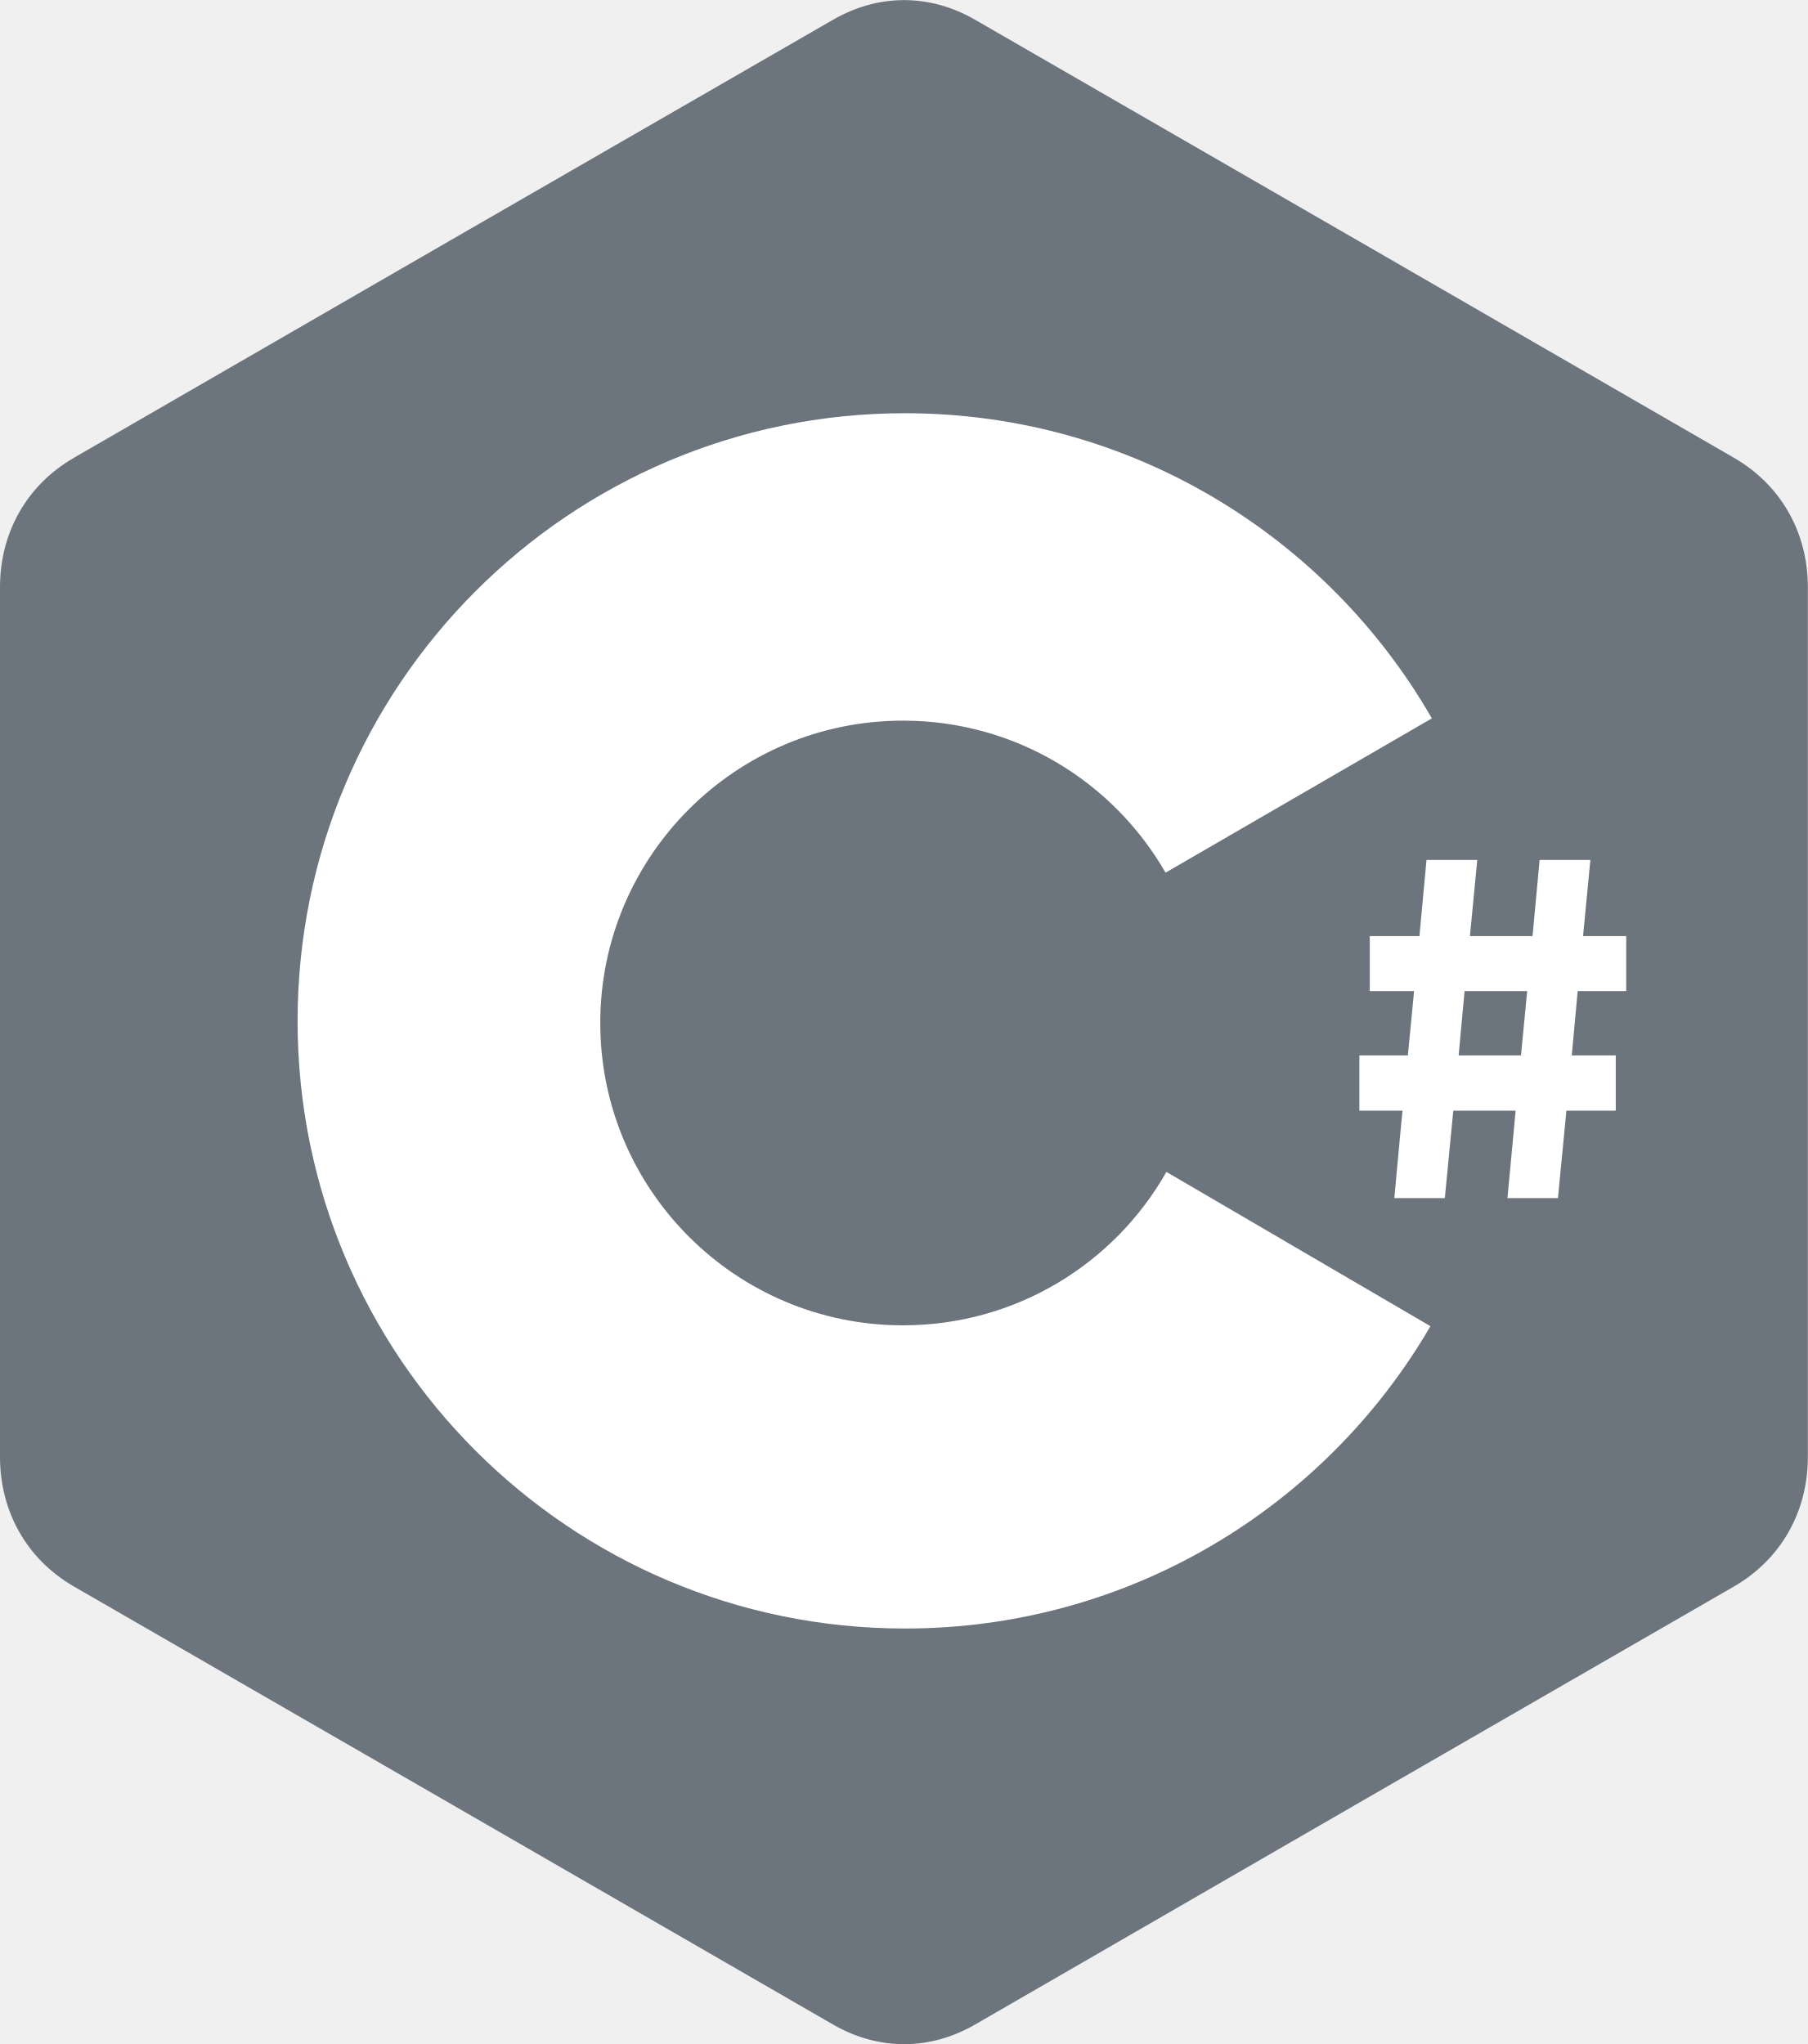
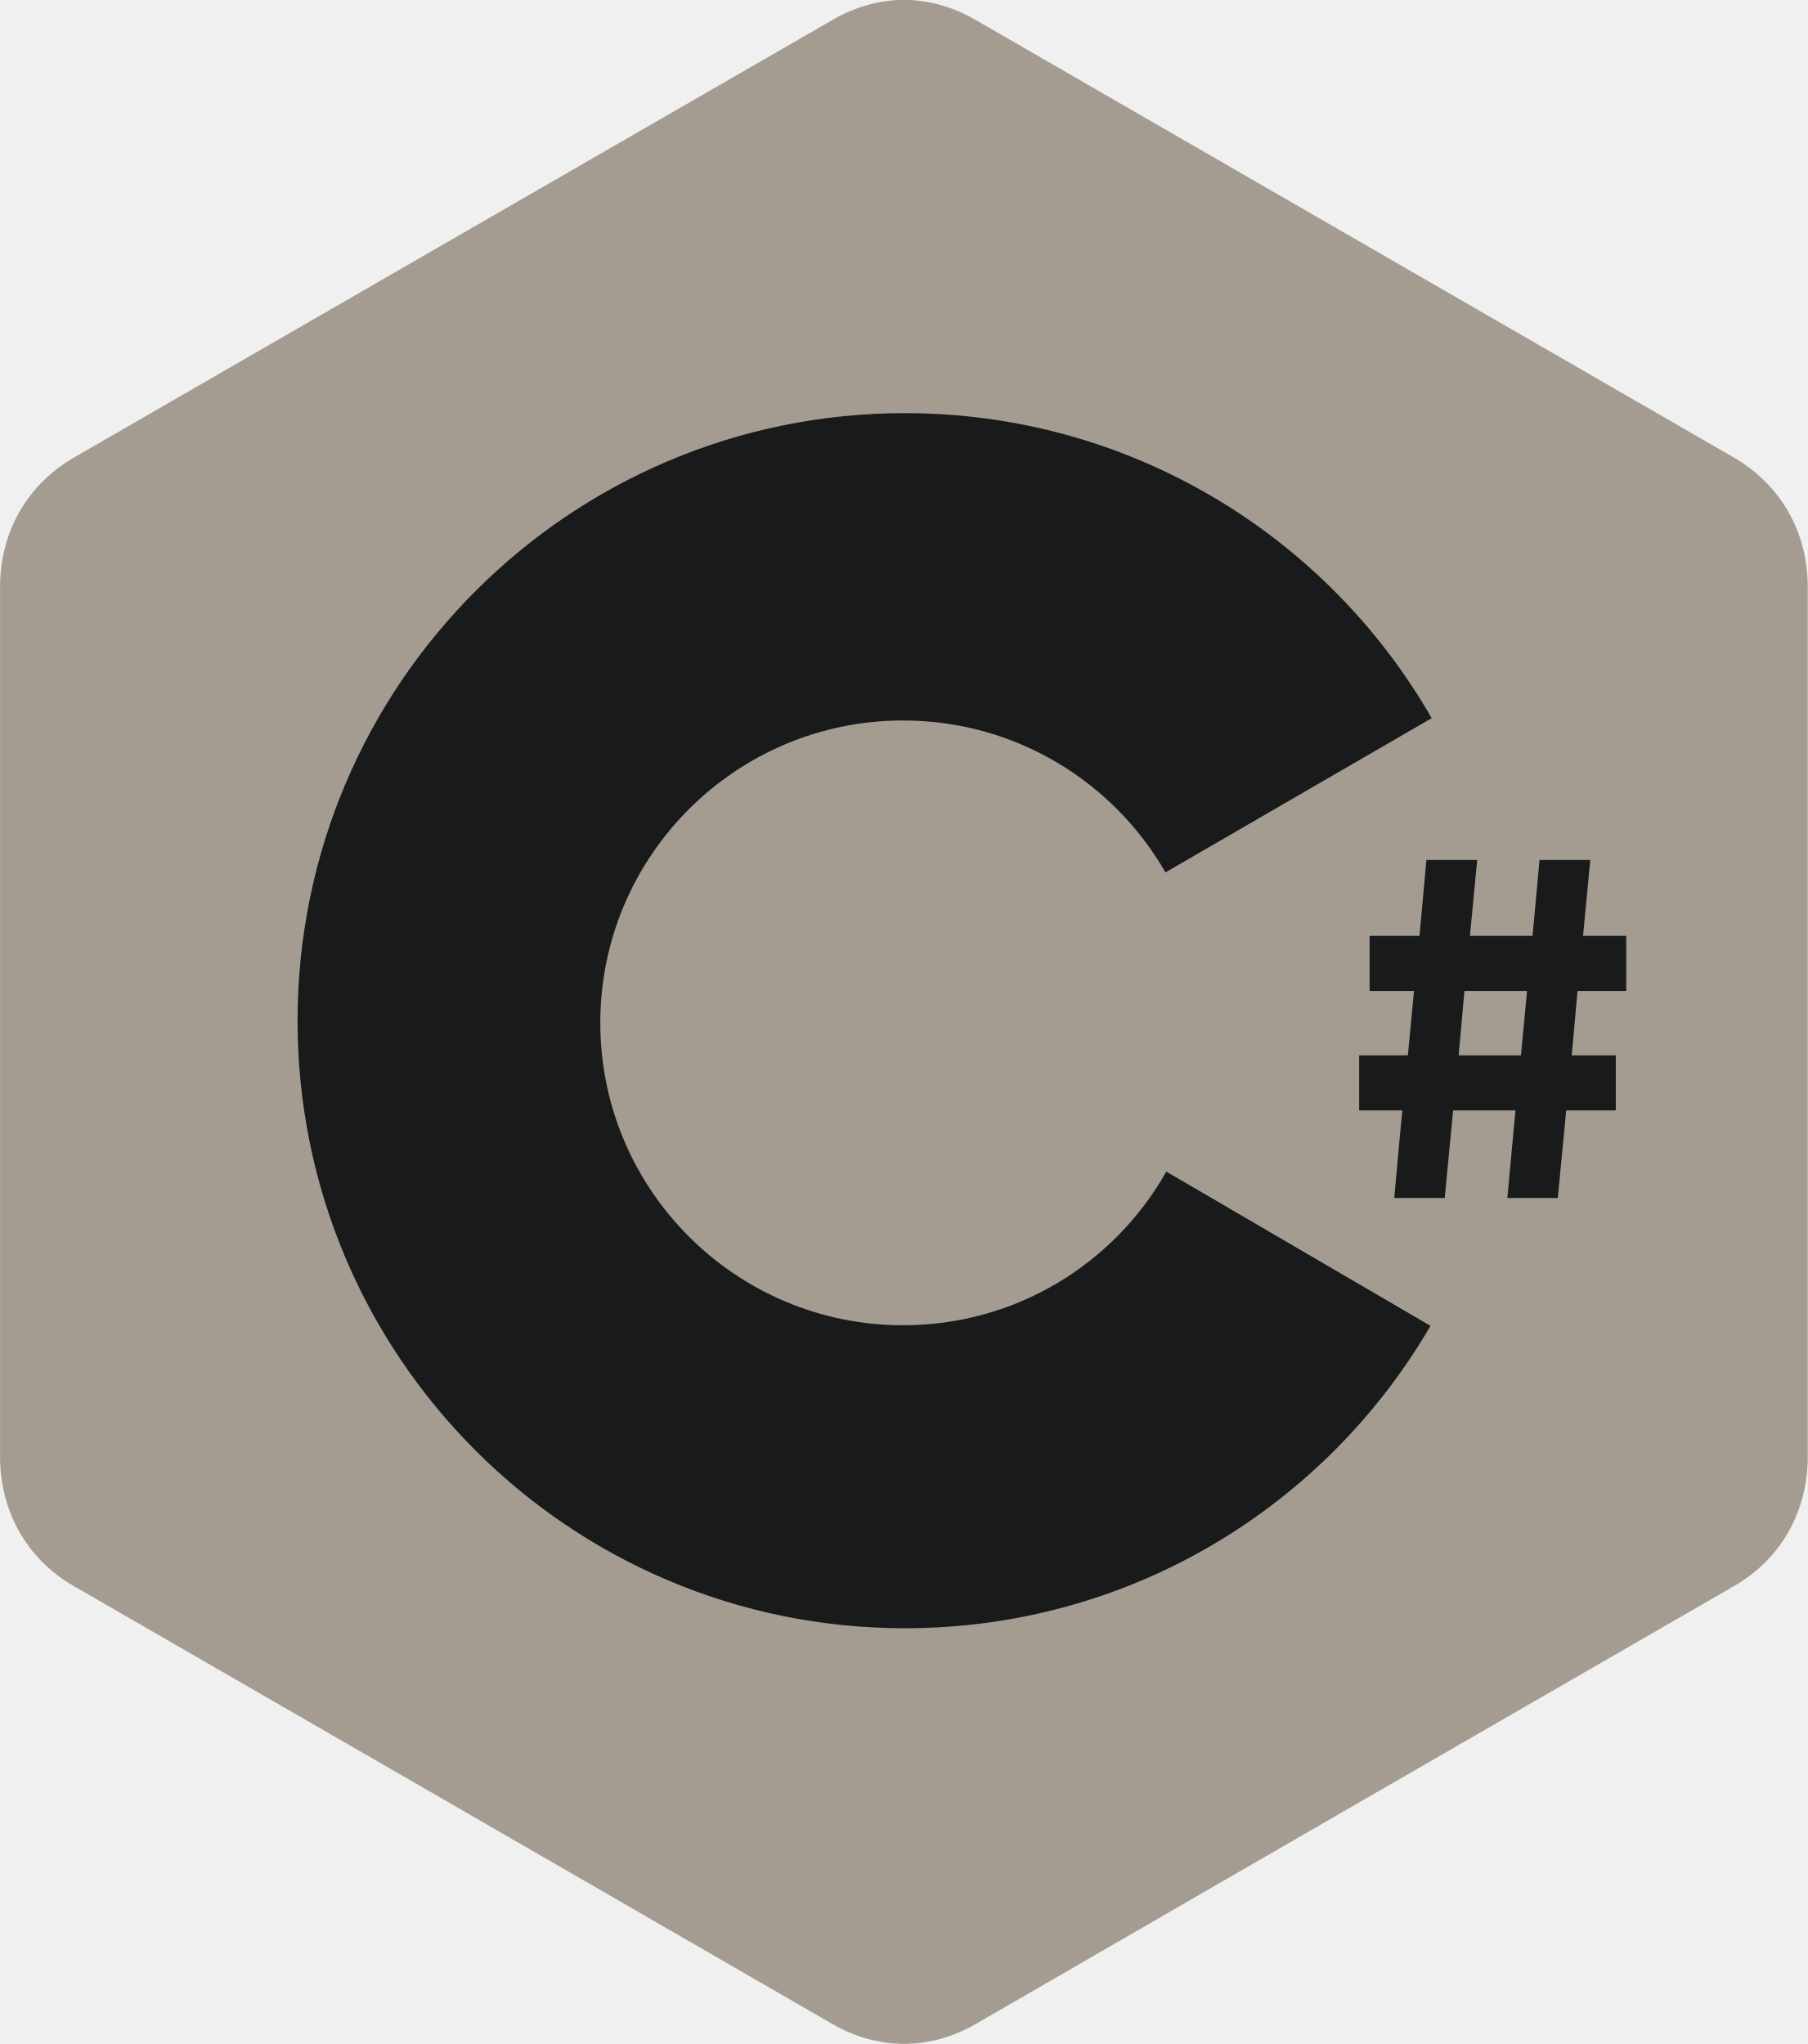
- <svg xmlns="http://www.w3.org/2000/svg" xml:space="preserve" width="62.341mm" height="70.495mm" version="1.1" style="shape-rendering:geometricPrecision; text-rendering:geometricPrecision; image-rendering:optimizeQuality; fill-rule:evenodd; clip-rule:evenodd" viewBox="0 0 6409 7247">
+ <svg xmlns="http://www.w3.org/2000/svg" xml:space="preserve" width="62.341mm" height="70.497mm" version="1.1" style="shape-rendering:geometricPrecision; text-rendering:geometricPrecision; image-rendering:optimizeQuality; fill-rule:evenodd; clip-rule:evenodd" viewBox="0 0 6234 7050">
  <defs>
    <style type="text/css">
   
    .fil1 {fill:none}
-     .fil0 {fill:#6C757D}
-     .fil2 {fill:white}
+     .fil2 {fill:#181A1B}
+     .fil0 {fill:#A49C90}
   
  </style>
  </defs>
  <g id="Camada_x0020_1">
-     <g id="_1799575816992">
-       <path class="fil0" d="M3457 70l1350 779 1340 774c166,96 262,264 262,459l0 1542 0 1541c0,196 -96,364 -262,460l-1340 773 -1350 780c-161,93 -343,93 -504,0l-1351 -780 -1340 -773c-166,-96 -262,-264 -262,-460l0 -1541 0 -1542c0,-195 96,-363 262,-459l1340 -774 1351 -779c161,-93 343,-93 504,0z" />
-       <path class="fil1" d="M4135 4155c-184,325 -533,544 -934,544 -592,0 -1073,-480 -1073,-1072 0,-592 481,-1072 1073,-1072 399,0 746,217 931,539" />
-       <path class="fil1" d="M5071 4702c-373,641 -1067,1072 -1863,1072 -1189,0 -2153,-964 -2153,-2154 0,-1190 964,-2155 2153,-2155 799,0 1497,436 1868,1082" />
-       <line class="fil1" x1="4135" y1="4155" x2="5074" y2="4704" />
-       <line class="fil1" x1="4131" y1="3095" x2="5080" y2="2545" />
-       <path class="fil1" d="M4876 3504l0 -239 239 0 0 239m0 239l0 239 -239 0 0 -239" />
-       <path class="fil1" d="M4876 3743l-238 0 0 -239 238 0m239 0l240 0 0 239 -240 0" />
-       <path class="fil1" d="M5772 3505l0 -239 239 0 0 239m0 239l0 238 -239 0 0 -238" />
-       <path class="fil1" d="M5772 3744l-238 0 0 -239 238 0m239 0l240 0 0 239 -240 0" />
-       <path class="fil2" d="M3201 4699c-592,0 -1073,-480 -1073,-1072 0,-592 481,-1072 1073,-1072 399,0 746,217 931,539l944 -547c-371,-646 -1069,-1082 -1868,-1082 -1189,0 -2153,965 -2153,2155 0,1190 964,2154 2153,2154 796,0 1490,-431 1863,-1072l-936 -547c-184,325 -533,544 -934,544z" />
-       <path class="fil2" d="M5171 3742l21 -228 222 0 -22 228 -221 0zm441 -423l26 -270 -180 0 -25 270 -222 0 26 -270 -180 0 -25 270 -66 0 -110 0 0 195 110 0 47 0 -22 228 -25 0 -147 0 0 196 147 0 6 0 -6 61 -23 249 23 0 156 0 30 -310 221 0 -29 310 179 0 30 -310 175 0 0 -196 -156 0 21 -228 172 0 0 -195 -153 0z" />
+     <g id="_1392028770576">
+       <path class="fil0" d="M3363 68l1313 758 1303 752c162,94 255,257 255,447l0 1500 0 1499c0,190 -93,354 -255,447l-1303 752 -1313 759c-157,90 -334,90 -491,0l-1314 -759 -1303 -752c-162,-93 -255,-257 -255,-447l0 -1499 0 -1500c0,-190 93,-353 255,-447l1303 -752 1314 -758c157,-91 334,-91 491,0z" />
+       <path class="fil1" d="M4022 4041c-179,316 -518,530 -908,530 -576,0 -1044,-467 -1044,-1043 0,-576 468,-1043 1044,-1043 388,0 725,211 905,524" />
+       <path class="fil1" d="M4933 4573c-363,624 -1038,1043 -1813,1043 -1156,0 -2094,-938 -2094,-2095 0,-1158 938,-2096 2094,-2096 778,0 1457,424 1817,1052" />
+       <line class="fil1" x1="4022" y1="4041" x2="4936" y2="4575" />
+       <line class="fil1" x1="4018" y1="3010" x2="4941" y2="2475" />
+       <path class="fil1" d="M4743 3408l0 -232 232 0 0 232m0 233l0 232 -232 0 0 -232" />
+       <path class="fil1" d="M4743 3641l-232 0 0 -233 232 0m232 0l234 0 0 233 -234 0" />
+       <path class="fil1" d="M5614 3409l0 -232 233 0 0 232m0 233l0 231 -233 0 0 -231" />
+       <path class="fil1" d="M5614 3642l-231 0 0 -233 231 0m233 0l233 0 0 233 -233 0" />
+       <path class="fil2" d="M3114 4571c-576,0 -1044,-467 -1044,-1043 0,-576 468,-1043 1044,-1043 388,0 725,211 905,524l918 -532c-360,-628 -1039,-1052 -1817,-1052 -1156,0 -2094,938 -2094,2096 0,1158 938,2095 2094,2095 775,0 1450,-419 1813,-1043l-911 -532c-179,317 -518,530 -908,530l0 0z" />
+       <path class="fil2" d="M5030 3640l20 -222 216 0 -21 222 -215 0zm429 -412l25 -262 -175 0 -24 262 -216 0 25 -262 -175 0 -24 262 -65 0 -107 0 0 190 107 0 46 0 -21 222 -25 0 -143 0 0 190 143 0 6 0 -6 60 -22 242 22 0 152 0 29 -302 215 0 -28 302 174 0 29 -302 171 0 0 -190 -152 0 20 -222 168 0 0 -190 -149 0 0 0z" />
    </g>
  </g>
</svg>
